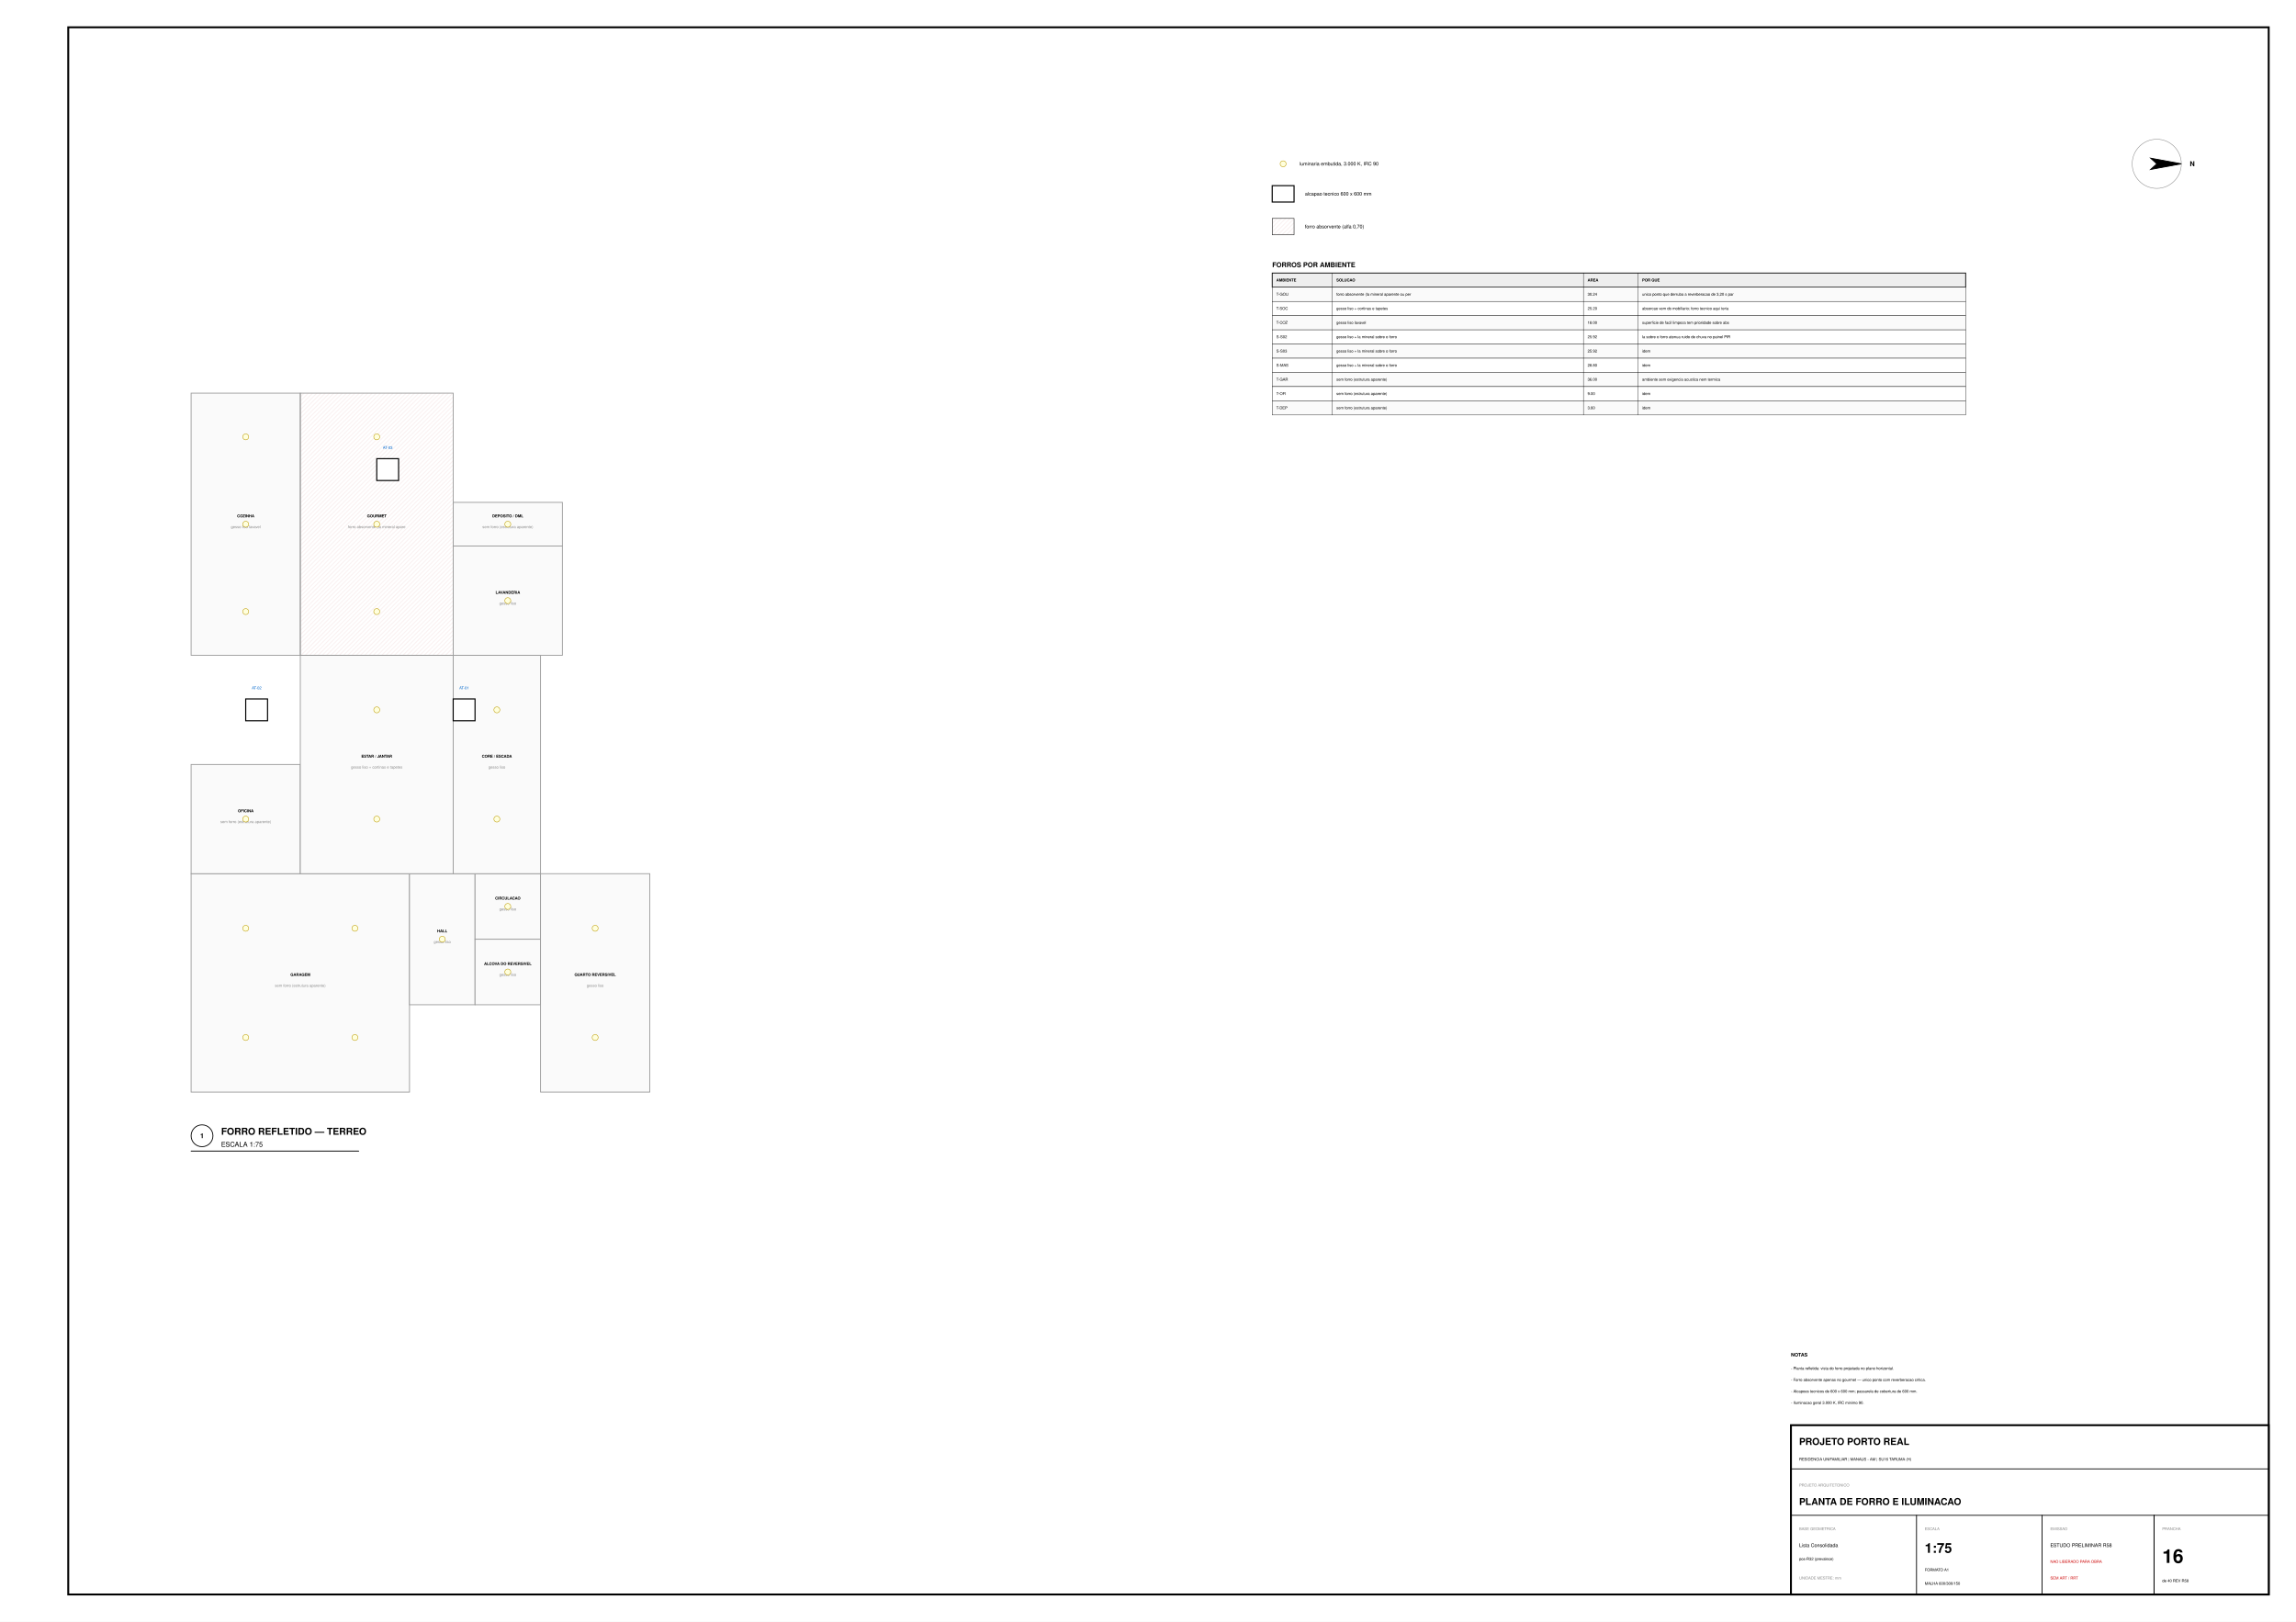
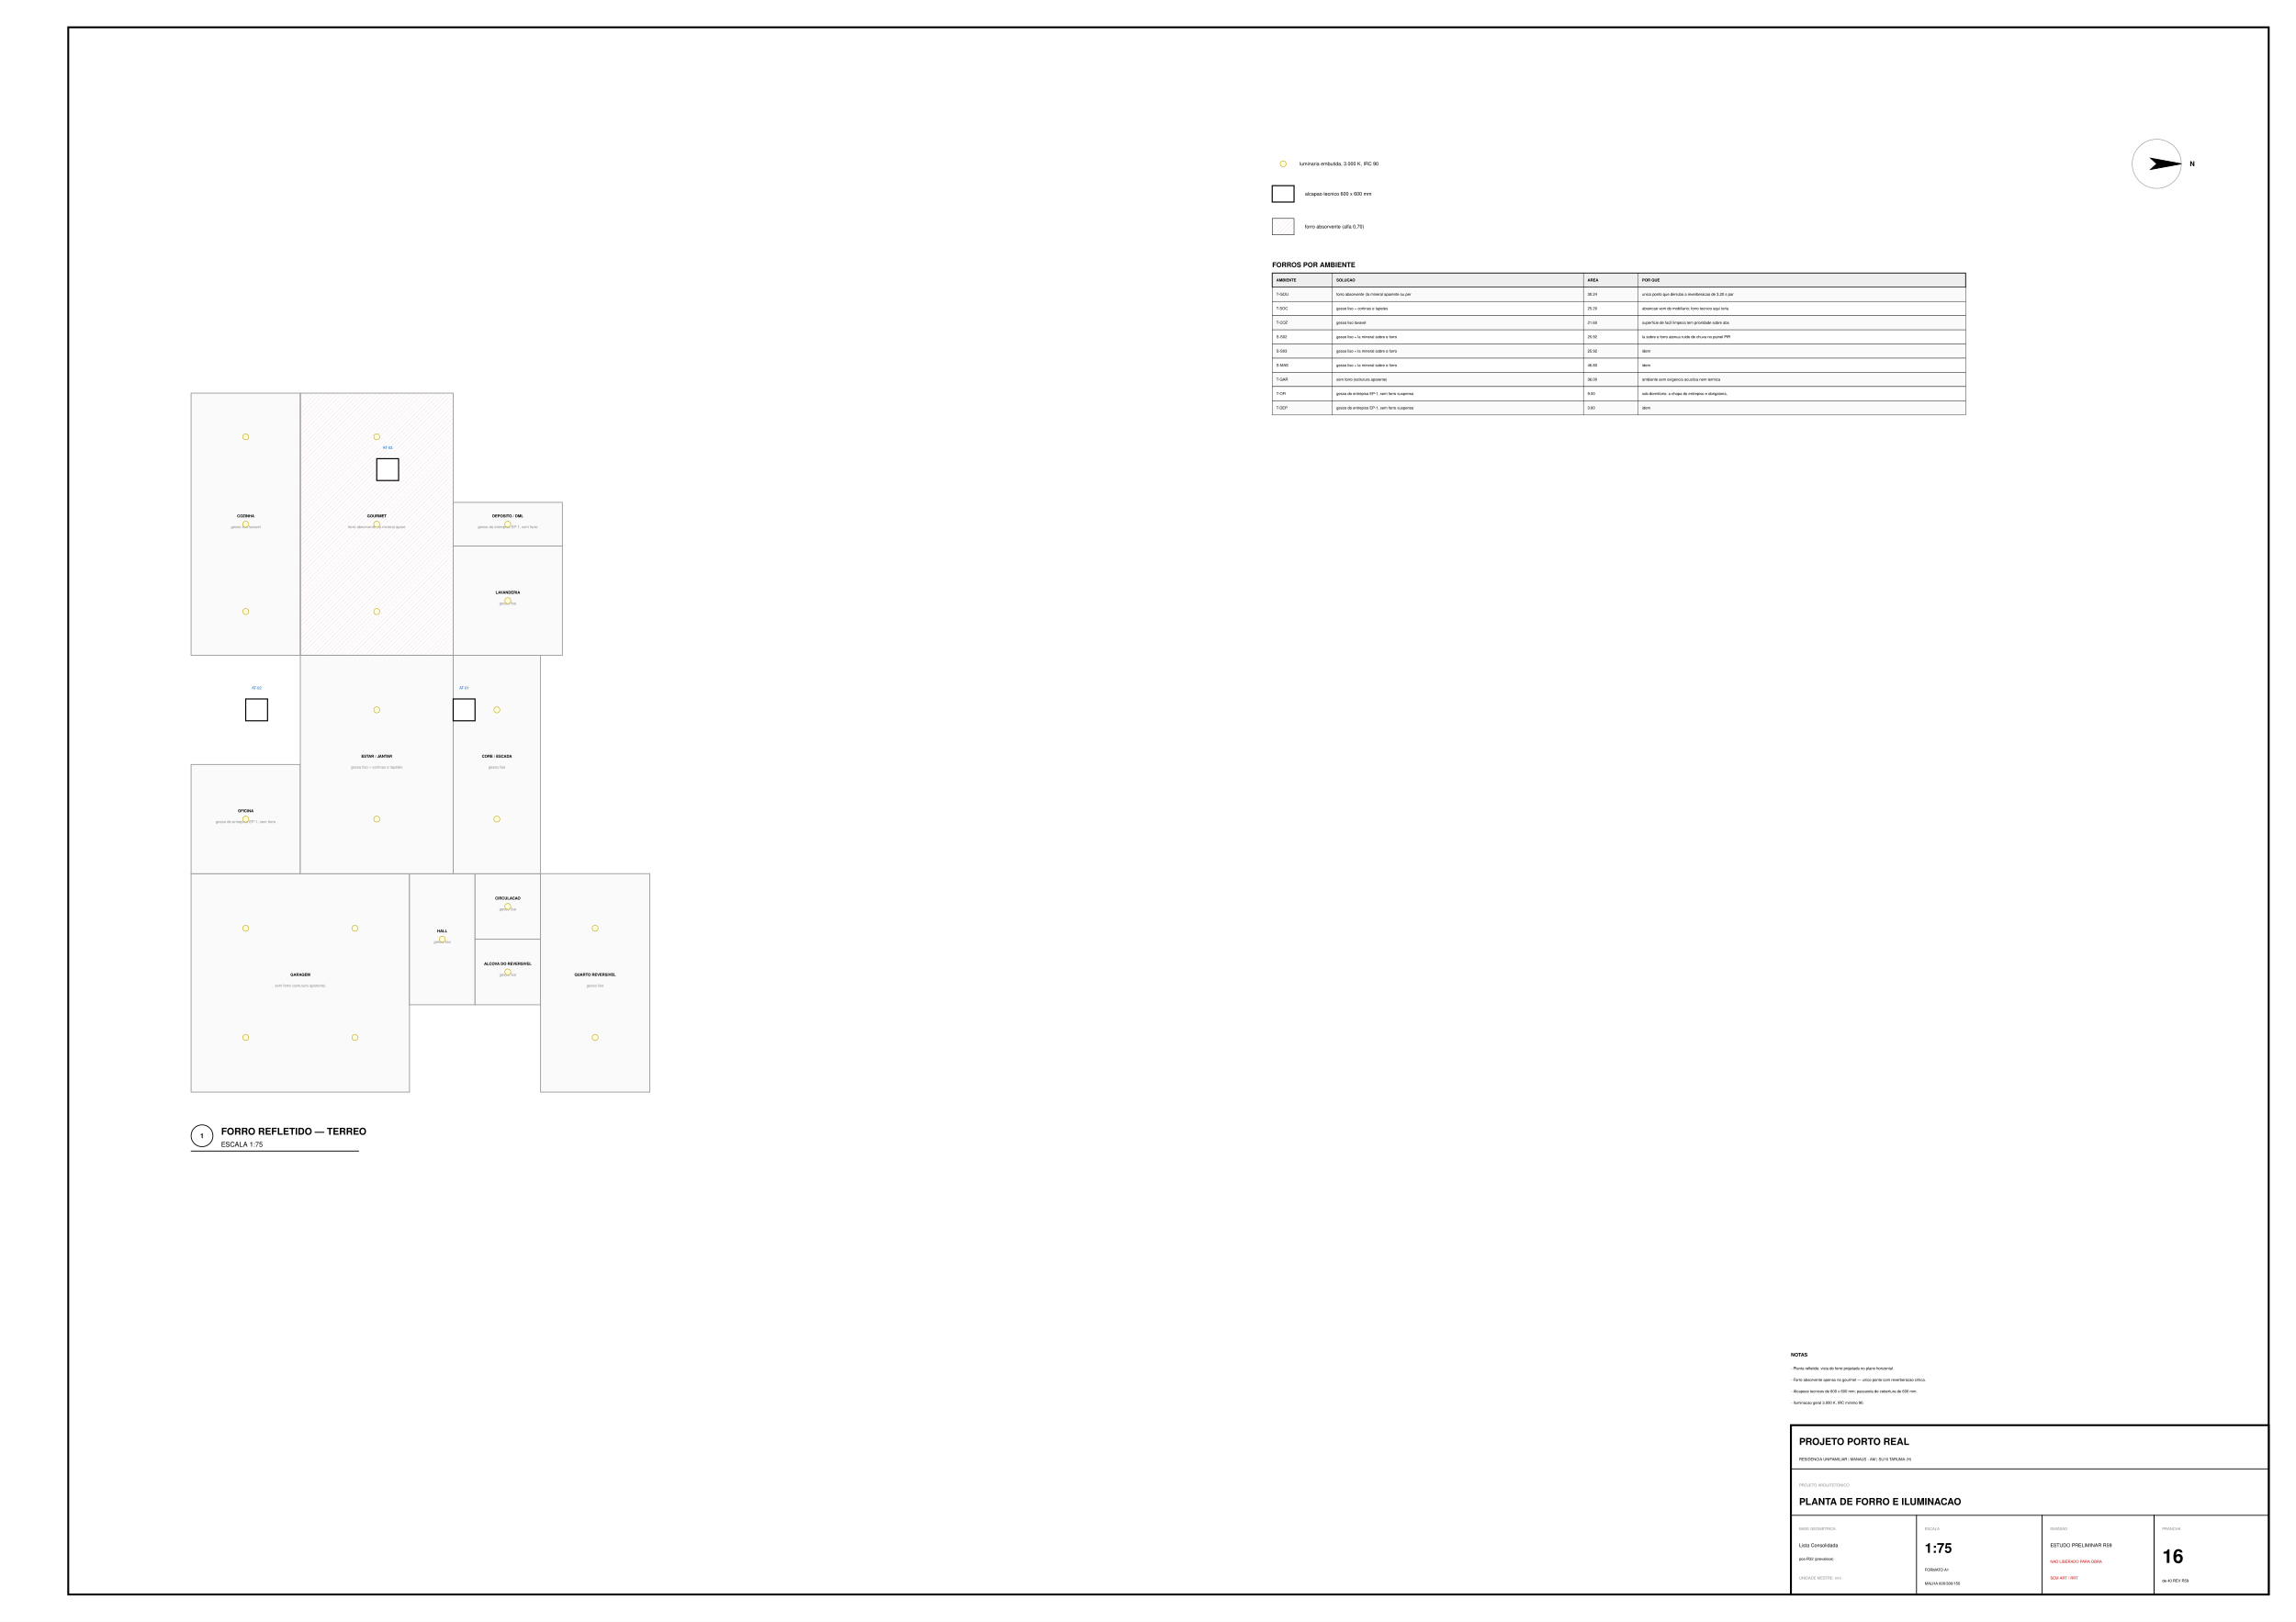
<svg xmlns="http://www.w3.org/2000/svg" version="1.1" width="841mm" height="594mm" viewBox="0 0 841 594">
  <rect width="841" height="594" fill="#ffffff" />
  <defs>
    <clipPath id="rec1">
      <rect x="25.00" y="10.00" width="806.00" height="574.00" />
    </clipPath>
    <pattern id="absorv" patternUnits="userSpaceOnUse" width="1.1" height="1.1" patternTransform="rotate(45)">
      <line x1="0" y1="0" x2="0" y2="1.1" stroke="#c77" stroke-width="0.07" />
    </pattern>
  </defs>
  <g data-tipo="moldura">
    <rect x="25.0" y="10" width="806.00" height="574.00" fill="none" stroke="#000" stroke-width="0.7" />
  </g>
-   <g data-tipo="carimbo" data-cod="16" data-rev="R58">
+   <g data-tipo="carimbo" data-cod="16" data-rev="R59">
    <polygon points="656.000,522.000 831.000,522.000 831.000,584.000 656.000,584.000" stroke="#000000" stroke-width="0.7" fill="#fff" stroke-linejoin="miter" />
    <text x="659.000" y="528.000" font-family="Helvetica, Arial, sans-serif" font-size="3.50" font-weight="bold" fill="#000000" text-anchor="start" dominant-baseline="middle">PROJETO PORTO REAL</text>
    <text x="659.000" y="534.500" font-family="Helvetica, Arial, sans-serif" font-size="1.40" font-weight="normal" fill="#000000" text-anchor="start" dominant-baseline="middle">RESIDENCIA UNIFAMILIAR  |  MANAUS - AM  |  SU16 TARUMA (H)</text>
    <line x1="656.000" y1="538.000" x2="831.000" y2="538.000" stroke="#000000" stroke-width="0.3" fill="none" stroke-linecap="round" />
    <text x="659.000" y="544.000" font-family="Helvetica, Arial, sans-serif" font-size="1.40" font-weight="normal" fill="#8a8a8a" text-anchor="start" dominant-baseline="middle">PROJETO ARQUITETONICO</text>
    <text x="659.000" y="550.000" font-family="Helvetica, Arial, sans-serif" font-size="3.50" font-weight="bold" fill="#000000" text-anchor="start" dominant-baseline="middle">PLANTA DE FORRO E ILUMINACAO</text>
    <line x1="656.000" y1="555.000" x2="831.000" y2="555.000" stroke="#000000" stroke-width="0.3" fill="none" stroke-linecap="round" />
    <line x1="702.000" y1="555.000" x2="702.000" y2="584.000" stroke="#000000" stroke-width="0.3" fill="none" stroke-linecap="round" />
    <line x1="748.000" y1="555.000" x2="748.000" y2="584.000" stroke="#000000" stroke-width="0.3" fill="none" stroke-linecap="round" />
    <line x1="789.000" y1="555.000" x2="789.000" y2="584.000" stroke="#000000" stroke-width="0.3" fill="none" stroke-linecap="round" />
    <line x1="789.000" y1="555.000" x2="789.000" y2="584.000" stroke="#000000" stroke-width="0.3" fill="none" stroke-linecap="round" />
    <text x="659.000" y="560.000" font-family="Helvetica, Arial, sans-serif" font-size="1.40" font-weight="normal" fill="#8a8a8a" text-anchor="start" dominant-baseline="middle">BASE GEOMETRICA</text>
    <text x="659.000" y="566.000" font-family="Helvetica, Arial, sans-serif" font-size="1.80" font-weight="normal" fill="#000000" text-anchor="start" dominant-baseline="middle">Lista Consolidada</text>
    <text x="659.000" y="571.000" font-family="Helvetica, Arial, sans-serif" font-size="1.40" font-weight="normal" fill="#000000" text-anchor="start" dominant-baseline="middle">pos-R32 (prevalece)</text>
    <text x="659.000" y="578.000" font-family="Helvetica, Arial, sans-serif" font-size="1.40" font-weight="normal" fill="#8a8a8a" text-anchor="start" dominant-baseline="middle">UNIDADE MESTRE: mm</text>
    <text x="705.000" y="560.000" font-family="Helvetica, Arial, sans-serif" font-size="1.40" font-weight="normal" fill="#8a8a8a" text-anchor="start" dominant-baseline="middle">ESCALA</text>
    <text x="705.000" y="567.000" font-family="Helvetica, Arial, sans-serif" font-size="5.00" font-weight="bold" fill="#000000" text-anchor="start" dominant-baseline="middle">1:75</text>
    <text x="705.000" y="575.000" font-family="Helvetica, Arial, sans-serif" font-size="1.40" font-weight="normal" fill="#000000" text-anchor="start" dominant-baseline="middle">FORMATO A1</text>
    <text x="705.000" y="580.000" font-family="Helvetica, Arial, sans-serif" font-size="1.40" font-weight="normal" fill="#000000" text-anchor="start" dominant-baseline="middle">MALHA 600/300/150</text>
    <text x="751.000" y="560.000" font-family="Helvetica, Arial, sans-serif" font-size="1.40" font-weight="normal" fill="#8a8a8a" text-anchor="start" dominant-baseline="middle">EMISSAO</text>
-     <text x="751.000" y="566.000" font-family="Helvetica, Arial, sans-serif" font-size="1.80" font-weight="normal" fill="#000000" text-anchor="start" dominant-baseline="middle">ESTUDO PRELIMINAR  R58</text>
+     <text x="751.000" y="566.000" font-family="Helvetica, Arial, sans-serif" font-size="1.80" font-weight="normal" fill="#000000" text-anchor="start" dominant-baseline="middle">ESTUDO PRELIMINAR  R59</text>
    <text x="751.000" y="572.000" font-family="Helvetica, Arial, sans-serif" font-size="1.40" font-weight="normal" fill="#c00" text-anchor="start" dominant-baseline="middle">NAO LIBERADO PARA OBRA</text>
    <text x="751.000" y="578.000" font-family="Helvetica, Arial, sans-serif" font-size="1.40" font-weight="normal" fill="#c00" text-anchor="start" dominant-baseline="middle">SEM ART / RRT</text>
    <text x="792.000" y="560.000" font-family="Helvetica, Arial, sans-serif" font-size="1.40" font-weight="normal" fill="#8a8a8a" text-anchor="start" dominant-baseline="middle">PRANCHA</text>
    <text x="792.000" y="570.000" font-family="Helvetica, Arial, sans-serif" font-size="7.00" font-weight="bold" fill="#000000" text-anchor="start" dominant-baseline="middle">16</text>
-     <text x="792.000" y="579.000" font-family="Helvetica, Arial, sans-serif" font-size="1.40" font-weight="normal" fill="#000000" text-anchor="start" dominant-baseline="middle">de 40   REV R58</text>
+     <text x="792.000" y="579.000" font-family="Helvetica, Arial, sans-serif" font-size="1.40" font-weight="normal" fill="#000000" text-anchor="start" dominant-baseline="middle">de 40   REV R59</text>
  </g>
  <g data-tipo="notas">
    <text x="656.000" y="496.200" font-family="Helvetica, Arial, sans-serif" font-size="1.80" font-weight="bold" fill="#000000" text-anchor="start" dominant-baseline="middle">NOTAS</text>
    <text x="656.000" y="501.200" font-family="Helvetica, Arial, sans-serif" font-size="1.40" font-weight="normal" fill="#000000" text-anchor="start" dominant-baseline="middle">- Planta refletida: vista do forro projetada no plano horizontal.</text>
    <text x="656.000" y="505.400" font-family="Helvetica, Arial, sans-serif" font-size="1.40" font-weight="normal" fill="#000000" text-anchor="start" dominant-baseline="middle">- Forro absorvente apenas no gourmet — unico ponto com reverberacao critica.</text>
    <text x="656.000" y="509.600" font-family="Helvetica, Arial, sans-serif" font-size="1.40" font-weight="normal" fill="#000000" text-anchor="start" dominant-baseline="middle">- Alcapoes tecnicos de 600 x 600 mm; passarela de cobertura de 600 mm.</text>
    <text x="656.000" y="513.800" font-family="Helvetica, Arial, sans-serif" font-size="1.40" font-weight="normal" fill="#000000" text-anchor="start" dominant-baseline="middle">- Iluminacao geral 3.000 K, IRC minimo 90.</text>
  </g>
  <g clip-path="url(#rec1)" data-tipo="recorte">
    <polygon points="70.000,400.000 150.000,400.000 150.000,320.000 70.000,320.000" stroke="#999" stroke-width="0.3" fill="#fafafa" stroke-linejoin="miter" />
    <text x="110.000" y="357.000" font-family="Helvetica, Arial, sans-serif" font-size="1.40" font-weight="bold" fill="#000000" text-anchor="middle" dominant-baseline="middle">GARAGEM</text>
    <text x="110.000" y="361.000" font-family="Helvetica, Arial, sans-serif" font-size="1.40" font-weight="normal" fill="#8a8a8a" text-anchor="middle" dominant-baseline="middle">sem forro (estrutura aparente)</text>
    <circle cx="90.000" cy="380.000" r="1.100" stroke="#b90" stroke-width="0.18" fill="#ffd" />
    <circle cx="90.000" cy="340.000" r="1.100" stroke="#b90" stroke-width="0.18" fill="#ffd" />
    <circle cx="130.000" cy="380.000" r="1.100" stroke="#b90" stroke-width="0.18" fill="#ffd" />
    <circle cx="130.000" cy="340.000" r="1.100" stroke="#b90" stroke-width="0.18" fill="#ffd" />
    <polygon points="150.000,368.000 174.000,368.000 174.000,320.000 150.000,320.000" stroke="#999" stroke-width="0.3" fill="#fafafa" stroke-linejoin="miter" />
    <text x="162.000" y="341.000" font-family="Helvetica, Arial, sans-serif" font-size="1.40" font-weight="bold" fill="#000000" text-anchor="middle" dominant-baseline="middle">HALL</text>
    <text x="162.000" y="345.000" font-family="Helvetica, Arial, sans-serif" font-size="1.40" font-weight="normal" fill="#8a8a8a" text-anchor="middle" dominant-baseline="middle">gesso liso</text>
    <circle cx="162.000" cy="344.000" r="1.100" stroke="#b90" stroke-width="0.18" fill="#ffd" />
    <polygon points="174.000,368.000 198.000,368.000 198.000,344.000 174.000,344.000" stroke="#999" stroke-width="0.3" fill="#fafafa" stroke-linejoin="miter" />
    <text x="186.000" y="353.000" font-family="Helvetica, Arial, sans-serif" font-size="1.40" font-weight="bold" fill="#000000" text-anchor="middle" dominant-baseline="middle">ALCOVA DO REVERSIVEL</text>
    <text x="186.000" y="357.000" font-family="Helvetica, Arial, sans-serif" font-size="1.40" font-weight="normal" fill="#8a8a8a" text-anchor="middle" dominant-baseline="middle">gesso liso</text>
    <circle cx="186.000" cy="356.000" r="1.100" stroke="#b90" stroke-width="0.18" fill="#ffd" />
    <polygon points="174.000,344.000 198.000,344.000 198.000,320.000 174.000,320.000" stroke="#999" stroke-width="0.3" fill="#fafafa" stroke-linejoin="miter" />
    <text x="186.000" y="329.000" font-family="Helvetica, Arial, sans-serif" font-size="1.40" font-weight="bold" fill="#000000" text-anchor="middle" dominant-baseline="middle">CIRCULACAO</text>
    <text x="186.000" y="333.000" font-family="Helvetica, Arial, sans-serif" font-size="1.40" font-weight="normal" fill="#8a8a8a" text-anchor="middle" dominant-baseline="middle">gesso liso</text>
    <circle cx="186.000" cy="332.000" r="1.100" stroke="#b90" stroke-width="0.18" fill="#ffd" />
    <polygon points="198.000,400.000 238.000,400.000 238.000,320.000 198.000,320.000" stroke="#999" stroke-width="0.3" fill="#fafafa" stroke-linejoin="miter" />
    <text x="218.000" y="357.000" font-family="Helvetica, Arial, sans-serif" font-size="1.40" font-weight="bold" fill="#000000" text-anchor="middle" dominant-baseline="middle">QUARTO REVERSIVEL</text>
    <text x="218.000" y="361.000" font-family="Helvetica, Arial, sans-serif" font-size="1.40" font-weight="normal" fill="#8a8a8a" text-anchor="middle" dominant-baseline="middle">gesso liso</text>
    <circle cx="218.000" cy="380.000" r="1.100" stroke="#b90" stroke-width="0.18" fill="#ffd" />
    <circle cx="218.000" cy="340.000" r="1.100" stroke="#b90" stroke-width="0.18" fill="#ffd" />
    <polygon points="70.000,320.000 110.000,320.000 110.000,280.000 70.000,280.000" stroke="#999" stroke-width="0.3" fill="#fafafa" stroke-linejoin="miter" />
    <text x="90.000" y="297.000" font-family="Helvetica, Arial, sans-serif" font-size="1.40" font-weight="bold" fill="#000000" text-anchor="middle" dominant-baseline="middle">OFICINA</text>
-     <text x="90.000" y="301.000" font-family="Helvetica, Arial, sans-serif" font-size="1.40" font-weight="normal" fill="#8a8a8a" text-anchor="middle" dominant-baseline="middle">sem forro (estrutura aparente)</text>
+     <text x="90.000" y="301.000" font-family="Helvetica, Arial, sans-serif" font-size="1.40" font-weight="normal" fill="#8a8a8a" text-anchor="middle" dominant-baseline="middle">gesso do entrepiso EP-1, sem forro</text>
    <circle cx="90.000" cy="300.000" r="1.100" stroke="#b90" stroke-width="0.18" fill="#ffd" />
    <polygon points="110.000,320.000 166.000,320.000 166.000,240.000 110.000,240.000" stroke="#999" stroke-width="0.3" fill="#fafafa" stroke-linejoin="miter" />
    <text x="138.000" y="277.000" font-family="Helvetica, Arial, sans-serif" font-size="1.40" font-weight="bold" fill="#000000" text-anchor="middle" dominant-baseline="middle">ESTAR / JANTAR</text>
    <text x="138.000" y="281.000" font-family="Helvetica, Arial, sans-serif" font-size="1.40" font-weight="normal" fill="#8a8a8a" text-anchor="middle" dominant-baseline="middle">gesso liso + cortinas e tapetes</text>
    <circle cx="138.000" cy="300.000" r="1.100" stroke="#b90" stroke-width="0.18" fill="#ffd" />
    <circle cx="138.000" cy="260.000" r="1.100" stroke="#b90" stroke-width="0.18" fill="#ffd" />
    <polygon points="166.000,320.000 198.000,320.000 198.000,240.000 166.000,240.000" stroke="#999" stroke-width="0.3" fill="#fafafa" stroke-linejoin="miter" />
    <text x="182.000" y="277.000" font-family="Helvetica, Arial, sans-serif" font-size="1.40" font-weight="bold" fill="#000000" text-anchor="middle" dominant-baseline="middle">CORE / ESCADA</text>
    <text x="182.000" y="281.000" font-family="Helvetica, Arial, sans-serif" font-size="1.40" font-weight="normal" fill="#8a8a8a" text-anchor="middle" dominant-baseline="middle">gesso liso</text>
    <circle cx="182.000" cy="300.000" r="1.100" stroke="#b90" stroke-width="0.18" fill="#ffd" />
    <circle cx="182.000" cy="260.000" r="1.100" stroke="#b90" stroke-width="0.18" fill="#ffd" />
    <polygon points="70.000,240.000 110.000,240.000 110.000,144.000 70.000,144.000" stroke="#999" stroke-width="0.3" fill="#fafafa" stroke-linejoin="miter" />
    <text x="90.000" y="189.000" font-family="Helvetica, Arial, sans-serif" font-size="1.40" font-weight="bold" fill="#000000" text-anchor="middle" dominant-baseline="middle">COZINHA</text>
    <text x="90.000" y="193.000" font-family="Helvetica, Arial, sans-serif" font-size="1.40" font-weight="normal" fill="#8a8a8a" text-anchor="middle" dominant-baseline="middle">gesso liso lavavel</text>
    <circle cx="90.000" cy="224.000" r="1.100" stroke="#b90" stroke-width="0.18" fill="#ffd" />
    <circle cx="90.000" cy="192.000" r="1.100" stroke="#b90" stroke-width="0.18" fill="#ffd" />
    <circle cx="90.000" cy="160.000" r="1.100" stroke="#b90" stroke-width="0.18" fill="#ffd" />
    <polygon points="110.000,240.000 166.000,240.000 166.000,144.000 110.000,144.000" stroke="#999" stroke-width="0.3" fill="url(#absorv)" stroke-linejoin="miter" />
    <text x="138.000" y="189.000" font-family="Helvetica, Arial, sans-serif" font-size="1.40" font-weight="bold" fill="#000000" text-anchor="middle" dominant-baseline="middle">GOURMET</text>
    <text x="138.000" y="193.000" font-family="Helvetica, Arial, sans-serif" font-size="1.40" font-weight="normal" fill="#8a8a8a" text-anchor="middle" dominant-baseline="middle">forro absorvente (la mineral apare</text>
    <circle cx="138.000" cy="224.000" r="1.100" stroke="#b90" stroke-width="0.18" fill="#ffd" />
    <circle cx="138.000" cy="192.000" r="1.100" stroke="#b90" stroke-width="0.18" fill="#ffd" />
    <circle cx="138.000" cy="160.000" r="1.100" stroke="#b90" stroke-width="0.18" fill="#ffd" />
    <polygon points="166.000,240.000 206.000,240.000 206.000,200.000 166.000,200.000" stroke="#999" stroke-width="0.3" fill="#fafafa" stroke-linejoin="miter" />
    <text x="186.000" y="217.000" font-family="Helvetica, Arial, sans-serif" font-size="1.40" font-weight="bold" fill="#000000" text-anchor="middle" dominant-baseline="middle">LAVANDERIA</text>
    <text x="186.000" y="221.000" font-family="Helvetica, Arial, sans-serif" font-size="1.40" font-weight="normal" fill="#8a8a8a" text-anchor="middle" dominant-baseline="middle">gesso liso</text>
    <circle cx="186.000" cy="220.000" r="1.100" stroke="#b90" stroke-width="0.18" fill="#ffd" />
    <polygon points="166.000,200.000 206.000,200.000 206.000,184.000 166.000,184.000" stroke="#999" stroke-width="0.3" fill="#fafafa" stroke-linejoin="miter" />
    <text x="186.000" y="189.000" font-family="Helvetica, Arial, sans-serif" font-size="1.40" font-weight="bold" fill="#000000" text-anchor="middle" dominant-baseline="middle">DEPOSITO / DML</text>
-     <text x="186.000" y="193.000" font-family="Helvetica, Arial, sans-serif" font-size="1.40" font-weight="normal" fill="#8a8a8a" text-anchor="middle" dominant-baseline="middle">sem forro (estrutura aparente)</text>
+     <text x="186.000" y="193.000" font-family="Helvetica, Arial, sans-serif" font-size="1.40" font-weight="normal" fill="#8a8a8a" text-anchor="middle" dominant-baseline="middle">gesso do entrepiso EP-1, sem forro</text>
    <circle cx="186.000" cy="192.000" r="1.100" stroke="#b90" stroke-width="0.18" fill="#ffd" />
    <polygon points="166.000,264.000 174.000,264.000 174.000,256.000 166.000,256.000" stroke="#000000" stroke-width="0.4" fill="#fff" stroke-linejoin="miter" />
    <text x="170.000" y="252.000" font-family="Helvetica, Arial, sans-serif" font-size="1.40" font-weight="normal" fill="#06c" text-anchor="middle" dominant-baseline="middle">AT-01</text>
    <polygon points="90.000,264.000 98.000,264.000 98.000,256.000 90.000,256.000" stroke="#000000" stroke-width="0.4" fill="#fff" stroke-linejoin="miter" />
    <text x="94.000" y="252.000" font-family="Helvetica, Arial, sans-serif" font-size="1.40" font-weight="normal" fill="#06c" text-anchor="middle" dominant-baseline="middle">AT-02</text>
    <polygon points="138.000,176.000 146.000,176.000 146.000,168.000 138.000,168.000" stroke="#000000" stroke-width="0.4" fill="#fff" stroke-linejoin="miter" />
    <text x="142.000" y="164.000" font-family="Helvetica, Arial, sans-serif" font-size="1.40" font-weight="normal" fill="#06c" text-anchor="middle" dominant-baseline="middle">AT-03</text>
    <circle cx="470.000" cy="60.000" r="1.100" stroke="#b90" stroke-width="0.18" fill="#ffd" />
    <text x="476.000" y="60.000" font-family="Helvetica, Arial, sans-serif" font-size="1.80" font-weight="normal" fill="#000000" text-anchor="start" dominant-baseline="middle">luminaria embutida, 3.000 K, IRC 90</text>
    <polygon points="466.000,68.000 474.000,68.000 474.000,74.000 466.000,74.000" stroke="#000000" stroke-width="0.4" fill="#fff" stroke-linejoin="miter" />
    <text x="478.000" y="71.000" font-family="Helvetica, Arial, sans-serif" font-size="1.80" font-weight="normal" fill="#000000" text-anchor="start" dominant-baseline="middle">alcapao tecnico 600 x 600 mm</text>
    <polygon points="466.000,80.000 474.000,80.000 474.000,86.000 466.000,86.000" stroke="#000000" stroke-width="0.18" fill="url(#absorv)" stroke-linejoin="miter" />
    <text x="478.000" y="83.000" font-family="Helvetica, Arial, sans-serif" font-size="1.80" font-weight="normal" fill="#000000" text-anchor="start" dominant-baseline="middle">forro absorvente (alfa 0,70)</text>
    <text x="466.000" y="97.000" font-family="Helvetica, Arial, sans-serif" font-size="2.50" font-weight="bold" fill="#000000" text-anchor="start" dominant-baseline="middle">FORROS POR AMBIENTE</text>
    <polygon points="466.000,100.000 720.000,100.000 720.000,105.200 466.000,105.200" stroke="#000000" stroke-width="0.3" fill="#eee" stroke-linejoin="miter" />
    <text x="467.500" y="102.600" font-family="Helvetica, Arial, sans-serif" font-size="1.40" font-weight="bold" fill="#000000" text-anchor="start" dominant-baseline="middle">AMBIENTE</text>
    <text x="489.500" y="102.600" font-family="Helvetica, Arial, sans-serif" font-size="1.40" font-weight="bold" fill="#000000" text-anchor="start" dominant-baseline="middle">SOLUCAO</text>
    <text x="581.500" y="102.600" font-family="Helvetica, Arial, sans-serif" font-size="1.40" font-weight="bold" fill="#000000" text-anchor="start" dominant-baseline="middle">AREA</text>
    <text x="601.500" y="102.600" font-family="Helvetica, Arial, sans-serif" font-size="1.40" font-weight="bold" fill="#000000" text-anchor="start" dominant-baseline="middle">POR QUE</text>
    <polygon points="466.000,105.200 720.000,105.200 720.000,110.400 466.000,110.400" stroke="#000000" stroke-width="0.13" fill="#fafafa" stroke-linejoin="miter" />
    <text x="467.500" y="107.800" font-family="Helvetica, Arial, sans-serif" font-size="1.40" font-weight="normal" fill="#000000" text-anchor="start" dominant-baseline="middle">T-GOU</text>
    <text x="489.500" y="107.800" font-family="Helvetica, Arial, sans-serif" font-size="1.40" font-weight="normal" fill="#000000" text-anchor="start" dominant-baseline="middle">forro absorvente (la mineral aparente ou per</text>
    <text x="581.500" y="107.800" font-family="Helvetica, Arial, sans-serif" font-size="1.40" font-weight="normal" fill="#000000" text-anchor="start" dominant-baseline="middle">30.24</text>
    <text x="601.500" y="107.800" font-family="Helvetica, Arial, sans-serif" font-size="1.40" font-weight="normal" fill="#000000" text-anchor="start" dominant-baseline="middle">unico ponto que derruba a reverberacao de 3,20 s par</text>
    <polygon points="466.000,110.400 720.000,110.400 720.000,115.600 466.000,115.600" stroke="#000000" stroke-width="0.13" fill="#fff" stroke-linejoin="miter" />
    <text x="467.500" y="113.000" font-family="Helvetica, Arial, sans-serif" font-size="1.40" font-weight="normal" fill="#000000" text-anchor="start" dominant-baseline="middle">T-SOC</text>
    <text x="489.500" y="113.000" font-family="Helvetica, Arial, sans-serif" font-size="1.40" font-weight="normal" fill="#000000" text-anchor="start" dominant-baseline="middle">gesso liso + cortinas e tapetes</text>
    <text x="581.500" y="113.000" font-family="Helvetica, Arial, sans-serif" font-size="1.40" font-weight="normal" fill="#000000" text-anchor="start" dominant-baseline="middle">25.20</text>
    <text x="601.500" y="113.000" font-family="Helvetica, Arial, sans-serif" font-size="1.40" font-weight="normal" fill="#000000" text-anchor="start" dominant-baseline="middle">absorcao vem do mobiliario; forro tecnico aqui teria</text>
    <polygon points="466.000,115.600 720.000,115.600 720.000,120.800 466.000,120.800" stroke="#000000" stroke-width="0.13" fill="#fafafa" stroke-linejoin="miter" />
    <text x="467.500" y="118.200" font-family="Helvetica, Arial, sans-serif" font-size="1.40" font-weight="normal" fill="#000000" text-anchor="start" dominant-baseline="middle">T-COZ</text>
    <text x="489.500" y="118.200" font-family="Helvetica, Arial, sans-serif" font-size="1.40" font-weight="normal" fill="#000000" text-anchor="start" dominant-baseline="middle">gesso liso lavavel</text>
-     <text x="581.500" y="118.200" font-family="Helvetica, Arial, sans-serif" font-size="1.40" font-weight="normal" fill="#000000" text-anchor="start" dominant-baseline="middle">18.00</text>
+     <text x="581.500" y="118.200" font-family="Helvetica, Arial, sans-serif" font-size="1.40" font-weight="normal" fill="#000000" text-anchor="start" dominant-baseline="middle">21.60</text>
    <text x="601.500" y="118.200" font-family="Helvetica, Arial, sans-serif" font-size="1.40" font-weight="normal" fill="#000000" text-anchor="start" dominant-baseline="middle">superficie de facil limpeza tem prioridade sobre abs</text>
    <polygon points="466.000,120.800 720.000,120.800 720.000,126.000 466.000,126.000" stroke="#000000" stroke-width="0.13" fill="#fff" stroke-linejoin="miter" />
    <text x="467.500" y="123.400" font-family="Helvetica, Arial, sans-serif" font-size="1.40" font-weight="normal" fill="#000000" text-anchor="start" dominant-baseline="middle">S-S02</text>
    <text x="489.500" y="123.400" font-family="Helvetica, Arial, sans-serif" font-size="1.40" font-weight="normal" fill="#000000" text-anchor="start" dominant-baseline="middle">gesso liso + la mineral sobre o forro</text>
    <text x="581.500" y="123.400" font-family="Helvetica, Arial, sans-serif" font-size="1.40" font-weight="normal" fill="#000000" text-anchor="start" dominant-baseline="middle">25.92</text>
    <text x="601.500" y="123.400" font-family="Helvetica, Arial, sans-serif" font-size="1.40" font-weight="normal" fill="#000000" text-anchor="start" dominant-baseline="middle">la sobre o forro atenua ruido de chuva no painel PIR</text>
    <polygon points="466.000,126.000 720.000,126.000 720.000,131.200 466.000,131.200" stroke="#000000" stroke-width="0.13" fill="#fafafa" stroke-linejoin="miter" />
    <text x="467.500" y="128.600" font-family="Helvetica, Arial, sans-serif" font-size="1.40" font-weight="normal" fill="#000000" text-anchor="start" dominant-baseline="middle">S-S03</text>
    <text x="489.500" y="128.600" font-family="Helvetica, Arial, sans-serif" font-size="1.40" font-weight="normal" fill="#000000" text-anchor="start" dominant-baseline="middle">gesso liso + la mineral sobre o forro</text>
    <text x="581.500" y="128.600" font-family="Helvetica, Arial, sans-serif" font-size="1.40" font-weight="normal" fill="#000000" text-anchor="start" dominant-baseline="middle">25.92</text>
    <text x="601.500" y="128.600" font-family="Helvetica, Arial, sans-serif" font-size="1.40" font-weight="normal" fill="#000000" text-anchor="start" dominant-baseline="middle">idem</text>
    <polygon points="466.000,131.200 720.000,131.200 720.000,136.400 466.000,136.400" stroke="#000000" stroke-width="0.13" fill="#fff" stroke-linejoin="miter" />
    <text x="467.500" y="133.800" font-family="Helvetica, Arial, sans-serif" font-size="1.40" font-weight="normal" fill="#000000" text-anchor="start" dominant-baseline="middle">S-MAS</text>
    <text x="489.500" y="133.800" font-family="Helvetica, Arial, sans-serif" font-size="1.40" font-weight="normal" fill="#000000" text-anchor="start" dominant-baseline="middle">gesso liso + la mineral sobre o forro</text>
-     <text x="581.500" y="133.800" font-family="Helvetica, Arial, sans-serif" font-size="1.40" font-weight="normal" fill="#000000" text-anchor="start" dominant-baseline="middle">28.80</text>
+     <text x="581.500" y="133.800" font-family="Helvetica, Arial, sans-serif" font-size="1.40" font-weight="normal" fill="#000000" text-anchor="start" dominant-baseline="middle">46.80</text>
    <text x="601.500" y="133.800" font-family="Helvetica, Arial, sans-serif" font-size="1.40" font-weight="normal" fill="#000000" text-anchor="start" dominant-baseline="middle">idem</text>
    <polygon points="466.000,136.400 720.000,136.400 720.000,141.600 466.000,141.600" stroke="#000000" stroke-width="0.13" fill="#fafafa" stroke-linejoin="miter" />
    <text x="467.500" y="139.000" font-family="Helvetica, Arial, sans-serif" font-size="1.40" font-weight="normal" fill="#000000" text-anchor="start" dominant-baseline="middle">T-GAR</text>
    <text x="489.500" y="139.000" font-family="Helvetica, Arial, sans-serif" font-size="1.40" font-weight="normal" fill="#000000" text-anchor="start" dominant-baseline="middle">sem forro (estrutura aparente)</text>
    <text x="581.500" y="139.000" font-family="Helvetica, Arial, sans-serif" font-size="1.40" font-weight="normal" fill="#000000" text-anchor="start" dominant-baseline="middle">36.00</text>
    <text x="601.500" y="139.000" font-family="Helvetica, Arial, sans-serif" font-size="1.40" font-weight="normal" fill="#000000" text-anchor="start" dominant-baseline="middle">ambiente sem exigencia acustica nem termica</text>
    <polygon points="466.000,141.600 720.000,141.600 720.000,146.800 466.000,146.800" stroke="#000000" stroke-width="0.13" fill="#fff" stroke-linejoin="miter" />
    <text x="467.500" y="144.200" font-family="Helvetica, Arial, sans-serif" font-size="1.40" font-weight="normal" fill="#000000" text-anchor="start" dominant-baseline="middle">T-OFI</text>
-     <text x="489.500" y="144.200" font-family="Helvetica, Arial, sans-serif" font-size="1.40" font-weight="normal" fill="#000000" text-anchor="start" dominant-baseline="middle">sem forro (estrutura aparente)</text>
+     <text x="489.500" y="144.200" font-family="Helvetica, Arial, sans-serif" font-size="1.40" font-weight="normal" fill="#000000" text-anchor="start" dominant-baseline="middle">gesso do entrepiso EP-1, sem forro suspenso</text>
    <text x="581.500" y="144.200" font-family="Helvetica, Arial, sans-serif" font-size="1.40" font-weight="normal" fill="#000000" text-anchor="start" dominant-baseline="middle">9.00</text>
-     <text x="601.500" y="144.200" font-family="Helvetica, Arial, sans-serif" font-size="1.40" font-weight="normal" fill="#000000" text-anchor="start" dominant-baseline="middle">idem</text>
+     <text x="601.500" y="144.200" font-family="Helvetica, Arial, sans-serif" font-size="1.40" font-weight="normal" fill="#000000" text-anchor="start" dominant-baseline="middle">sob dormitorio: a chapa do entrepiso e obrigatoria, </text>
    <polygon points="466.000,146.800 720.000,146.800 720.000,152.000 466.000,152.000" stroke="#000000" stroke-width="0.13" fill="#fafafa" stroke-linejoin="miter" />
    <text x="467.500" y="149.400" font-family="Helvetica, Arial, sans-serif" font-size="1.40" font-weight="normal" fill="#000000" text-anchor="start" dominant-baseline="middle">T-DEP</text>
-     <text x="489.500" y="149.400" font-family="Helvetica, Arial, sans-serif" font-size="1.40" font-weight="normal" fill="#000000" text-anchor="start" dominant-baseline="middle">sem forro (estrutura aparente)</text>
+     <text x="489.500" y="149.400" font-family="Helvetica, Arial, sans-serif" font-size="1.40" font-weight="normal" fill="#000000" text-anchor="start" dominant-baseline="middle">gesso do entrepiso EP-1, sem forro suspenso</text>
    <text x="581.500" y="149.400" font-family="Helvetica, Arial, sans-serif" font-size="1.40" font-weight="normal" fill="#000000" text-anchor="start" dominant-baseline="middle">3.60</text>
    <text x="601.500" y="149.400" font-family="Helvetica, Arial, sans-serif" font-size="1.40" font-weight="normal" fill="#000000" text-anchor="start" dominant-baseline="middle">idem</text>
    <line x1="488.000" y1="100.000" x2="488.000" y2="152.000" stroke="#000000" stroke-width="0.13" fill="none" stroke-linecap="round" />
    <line x1="580.000" y1="100.000" x2="580.000" y2="152.000" stroke="#000000" stroke-width="0.13" fill="none" stroke-linecap="round" />
    <line x1="600.000" y1="100.000" x2="600.000" y2="152.000" stroke="#000000" stroke-width="0.13" fill="none" stroke-linecap="round" />
    <circle cx="790.000" cy="60.000" r="9.000" stroke="#8a8a8a" stroke-width="0.18" fill="none" />
    <polygon points="799.000,60.000 787.744,62.067 790.000,60.000 787.744,57.933" stroke="#000000" stroke-width="0.3" fill="#000" stroke-linejoin="miter" />
    <text x="803.000" y="60.000" font-family="Helvetica, Arial, sans-serif" font-size="2.50" font-weight="bold" fill="#000000" text-anchor="middle" dominant-baseline="middle">N</text>
    <circle cx="74.000" cy="416.000" r="4.000" stroke="#000000" stroke-width="0.3" fill="none" />
    <text x="74.000" y="416.000" font-family="Helvetica, Arial, sans-serif" font-size="2.50" font-weight="bold" fill="#000000" text-anchor="middle" dominant-baseline="middle">1</text>
    <text x="81.000" y="414.400" font-family="Helvetica, Arial, sans-serif" font-size="3.50" font-weight="bold" fill="#000000" text-anchor="start" dominant-baseline="middle">FORRO REFLETIDO — TERREO</text>
    <text x="81.000" y="419.200" font-family="Helvetica, Arial, sans-serif" font-size="2.50" font-weight="normal" fill="#000000" text-anchor="start" dominant-baseline="middle">ESCALA 1:75</text>
    <line x1="70.000" y1="421.600" x2="131.400" y2="421.600" stroke="#000000" stroke-width="0.3" fill="none" stroke-linecap="round" />
  </g>
</svg>
